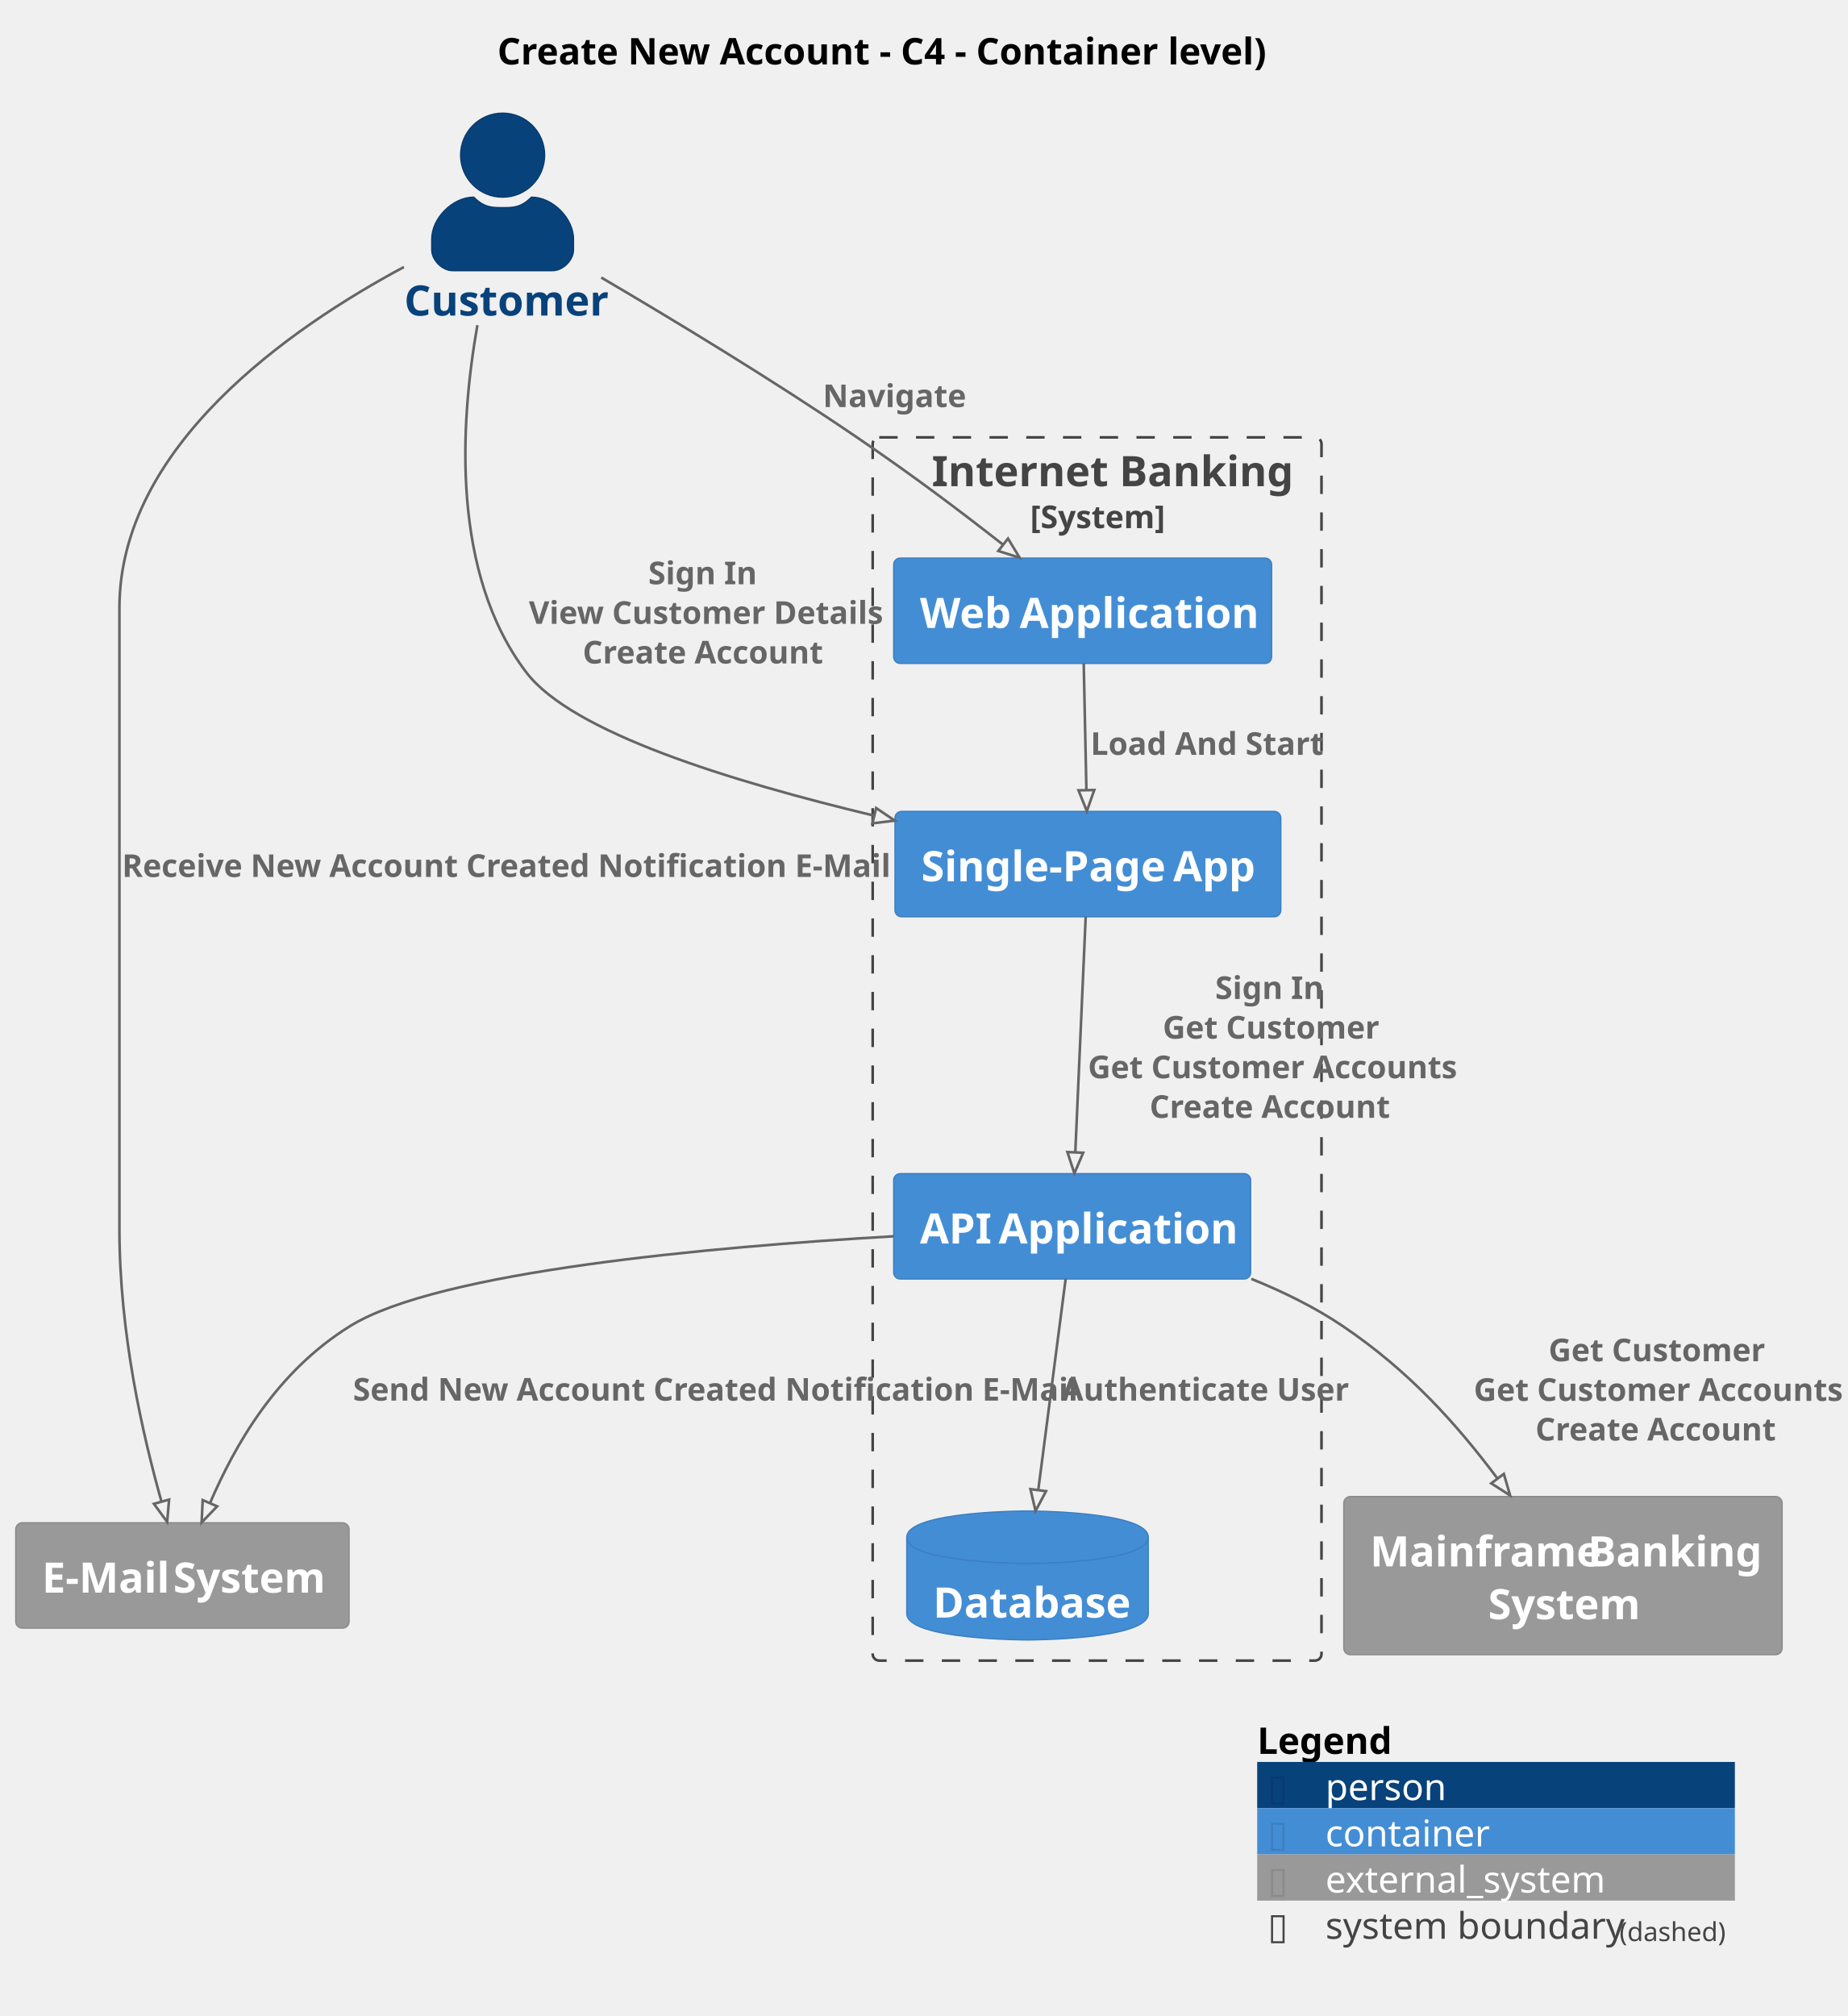
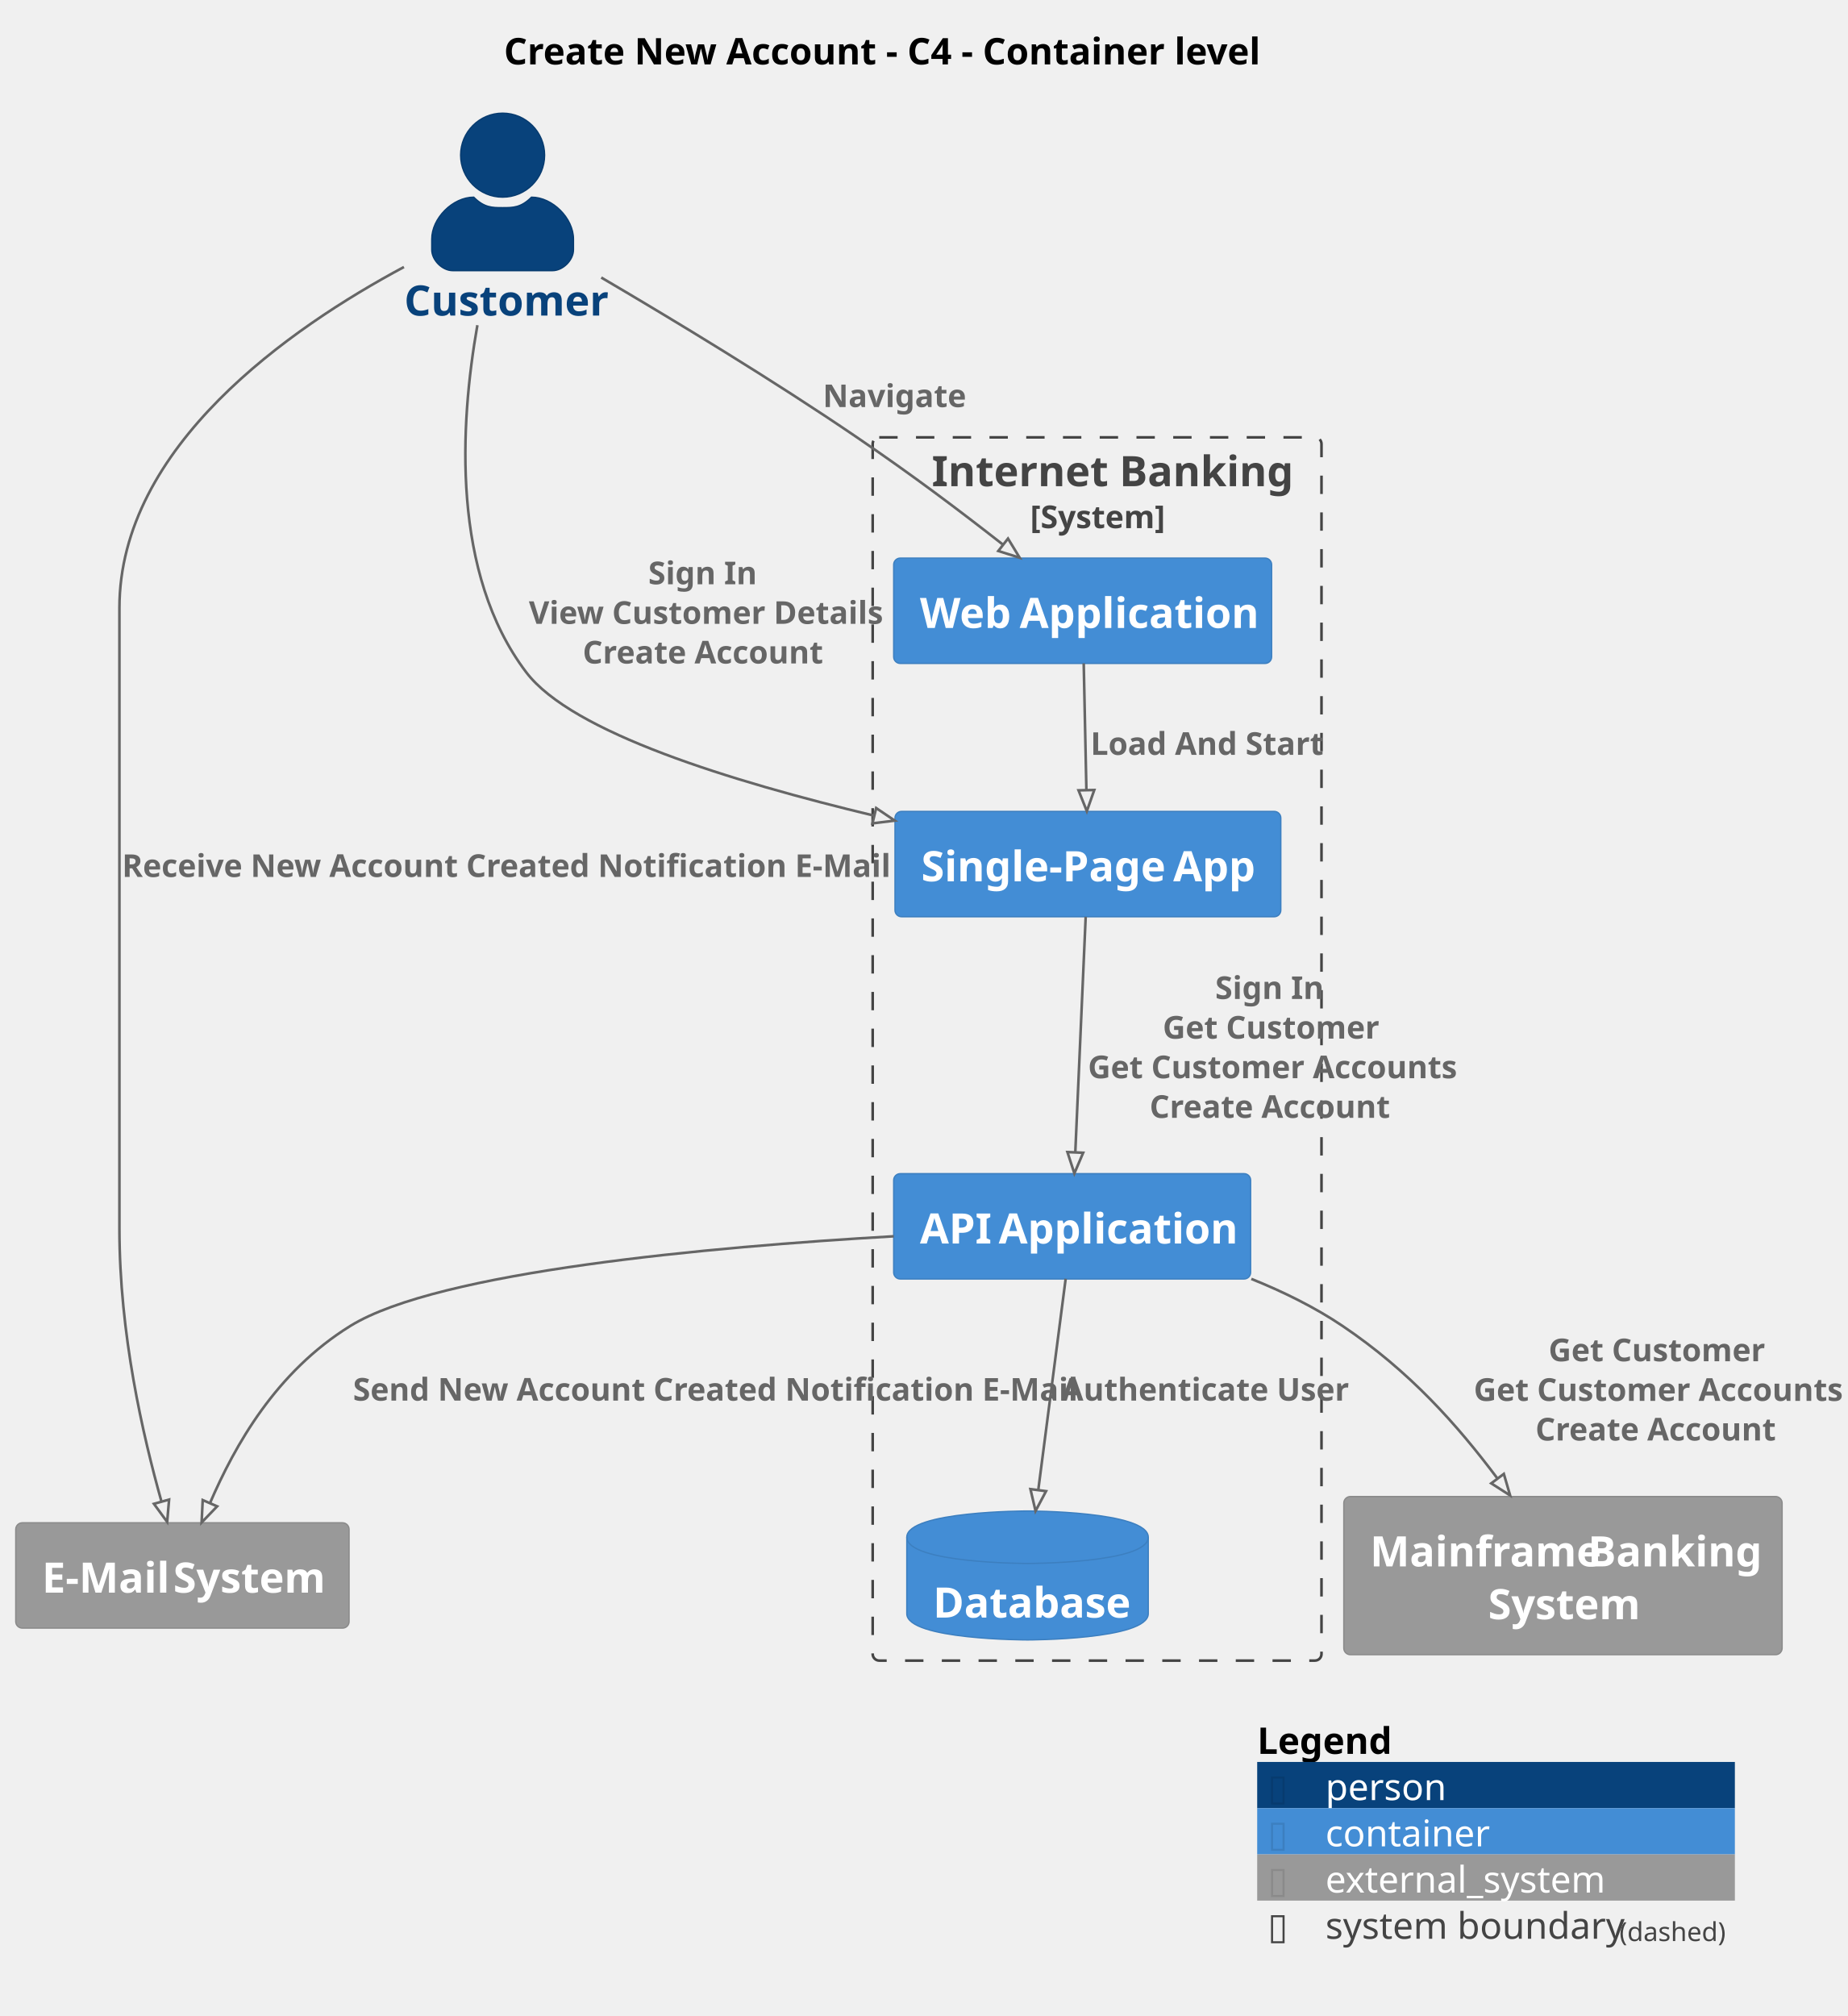
<svg xmlns="http://www.w3.org/2000/svg" contentStyleType="text/css" height="768px" preserveAspectRatio="none" style="width:704px;height:768px;background:#FFFFFF;" version="1.1" viewBox="0 0 704 768" width="704px" zoomAndPan="magnify">
  <defs />
  <g>
-     <text fill="#000000" font-family="sans-serif" font-size="14" font-weight="bold" lengthAdjust="spacing" textLength="299" x="189.5" y="24.533">Create New Account - C4 - Container level)</text>
+     <text fill="#000000" font-family="sans-serif" font-size="14" font-weight="bold" lengthAdjust="spacing" textLength="294" x="192" y="24.533">Create New Account - C4 - Container level</text>
    <g id="cluster_BigBankPlc.SoftwareSystems.InternetBanking">
      <rect fill="none" height="466" rx="2.5" ry="2.5" style="stroke:#444444;stroke-width:1.0;stroke-dasharray:7.0,7.0;" width="171" x="332.5" y="166.609" />
      <text fill="#444444" font-family="sans-serif" font-size="16" font-weight="bold" lengthAdjust="spacing" textLength="126" x="355" y="185.219">Internet Banking</text>
      <text fill="#444444" font-family="sans-serif" font-size="12" font-weight="bold" lengthAdjust="spacing" textLength="51" x="392.5" y="201.191">[System]</text>
    </g>
    <g id="elem_BigBankPlc.Actors.Customer">
      <ellipse cx="191.5" cy="59.109" fill="#08427B" rx="16" ry="16" style="stroke:#073B6F;stroke-width:0.5;" />
      <path d="M191.5,79.109 C195.5,79.109 198.5,79.109 202.5,75.109 C210.5,75.109 218.5,83.109 218.5,91.109 L218.5,95.109 C218.5,99.109 214.5,103.109 210.5,103.109 L172.5,103.109 C168.5,103.109 164.5,99.109 164.5,95.109 L164.5,91.109 C164.5,83.109 172.5,75.109 180.5,75.109 C184.5,79.109 187.5,79.109 191.5,79.109 " fill="#08427B" style="stroke:#073B6F;stroke-width:0.5;" />
      <text fill="#08427B" font-family="sans-serif" font-size="16" font-weight="bold" lengthAdjust="spacing" textLength="75" x="154" y="120.219">Customer</text>
    </g>
    <g id="elem_BigBankPlc.SoftwareSystems.MainframeBankingSystem">
      <rect fill="#999999" height="60.25" rx="2.5" ry="2.5" style="stroke:#8A8A8A;stroke-width:0.5;" width="167" x="512" y="570.109" />
      <text fill="#FFFFFF" font-family="sans-serif" font-size="16" font-weight="bold" lengthAdjust="spacing" textLength="79" x="522" y="596.719">Mainframe</text>
      <text fill="#FFFFFF" font-family="sans-serif" font-size="16" font-weight="bold" lengthAdjust="spacing" textLength="4" x="601" y="596.719"> </text>
      <text fill="#FFFFFF" font-family="sans-serif" font-size="16" font-weight="bold" lengthAdjust="spacing" textLength="64" x="605" y="596.719">Banking</text>
      <text fill="#FFFFFF" font-family="sans-serif" font-size="16" font-weight="bold" lengthAdjust="spacing" textLength="57" x="567" y="616.844">System</text>
    </g>
    <g id="elem_BigBankPlc.SoftwareSystems.EMailSystem">
      <rect fill="#999999" height="40.125" rx="2.5" ry="2.5" style="stroke:#8A8A8A;stroke-width:0.5;" width="127" x="6" y="580.109" />
      <text fill="#FFFFFF" font-family="sans-serif" font-size="16" font-weight="bold" lengthAdjust="spacing" textLength="46" x="16" y="606.719">E-Mail</text>
      <text fill="#FFFFFF" font-family="sans-serif" font-size="16" font-weight="bold" lengthAdjust="spacing" textLength="4" x="62" y="606.719"> </text>
      <text fill="#FFFFFF" font-family="sans-serif" font-size="16" font-weight="bold" lengthAdjust="spacing" textLength="57" x="66" y="606.719">System</text>
    </g>
    <g id="elem_BigBankPlc.SoftwareSystems.InternetBanking.Containers.WebApplication">
      <rect fill="#438DD5" height="40.125" rx="2.5" ry="2.5" style="stroke:#3C7FC0;stroke-width:0.5;" width="144" x="340.5" y="212.609" />
      <text fill="#FFFFFF" font-family="sans-serif" font-size="16" font-weight="bold" lengthAdjust="spacing" textLength="34" x="350.5" y="239.219">Web</text>
      <text fill="#FFFFFF" font-family="sans-serif" font-size="16" font-weight="bold" lengthAdjust="spacing" textLength="4" x="384.5" y="239.219"> </text>
      <text fill="#FFFFFF" font-family="sans-serif" font-size="16" font-weight="bold" lengthAdjust="spacing" textLength="86" x="388.5" y="239.219">Application</text>
    </g>
    <g id="elem_BigBankPlc.SoftwareSystems.InternetBanking.Containers.SinglePageApp">
      <rect fill="#438DD5" height="40.125" rx="2.5" ry="2.5" style="stroke:#3C7FC0;stroke-width:0.5;" width="147" x="341" y="309.109" />
      <text fill="#FFFFFF" font-family="sans-serif" font-size="16" font-weight="bold" lengthAdjust="spacing" textLength="92" x="351" y="335.719">Single-Page</text>
      <text fill="#FFFFFF" font-family="sans-serif" font-size="16" font-weight="bold" lengthAdjust="spacing" textLength="4" x="443" y="335.719"> </text>
      <text fill="#FFFFFF" font-family="sans-serif" font-size="16" font-weight="bold" lengthAdjust="spacing" textLength="31" x="447" y="335.719">App</text>
    </g>
    <g id="elem_BigBankPlc.SoftwareSystems.InternetBanking.Containers.APIApplication">
      <rect fill="#438DD5" height="40.125" rx="2.5" ry="2.5" style="stroke:#3C7FC0;stroke-width:0.5;" width="136" x="340.5" y="447.109" />
      <text fill="#FFFFFF" font-family="sans-serif" font-size="16" font-weight="bold" lengthAdjust="spacing" textLength="26" x="350.5" y="473.719">API</text>
      <text fill="#FFFFFF" font-family="sans-serif" font-size="16" font-weight="bold" lengthAdjust="spacing" textLength="4" x="376.5" y="473.719"> </text>
      <text fill="#FFFFFF" font-family="sans-serif" font-size="16" font-weight="bold" lengthAdjust="spacing" textLength="86" x="380.5" y="473.719">Application</text>
    </g>
    <g id="elem_BigBankPlc.SoftwareSystems.InternetBanking.Containers.Database">
      <path d="M345.5,585.609 C345.5,575.609 391.5,575.609 391.5,575.609 C391.5,575.609 437.5,575.609 437.5,585.609 L437.5,614.734 C437.5,624.734 391.5,624.734 391.5,624.734 C391.5,624.734 345.5,624.734 345.5,614.734 L345.5,585.609 " fill="#438DD5" style="stroke:#3C7FC0;stroke-width:0.5;" />
      <path d="M345.5,585.609 C345.5,595.609 391.5,595.609 391.5,595.609 C391.5,595.609 437.5,595.609 437.5,585.609 " fill="none" style="stroke:#3C7FC0;stroke-width:0.5;" />
      <text fill="#FFFFFF" font-family="sans-serif" font-size="16" font-weight="bold" lengthAdjust="spacing" textLength="72" x="355.5" y="616.219">Database</text>
    </g>
    <polygon fill="none" points="388.503,212.464,384.054,205.17,380.355,209.894,388.503,212.464" style="stroke:#666666;stroke-width:1.0;" />
    <path d="M229.082,105.728 C256.519,121.834 294.376,144.732 326.5,166.609 C348.002,181.253 365.209,194.225 382.204,207.532 " fill="none" style="stroke:#666666;stroke-width:1.0;" />
    <text fill="#666666" font-family="sans-serif" font-size="12" font-weight="bold" lengthAdjust="spacing" textLength="49" x="313.5" y="155.066">Navigate</text>
    <polygon fill="none" points="414.096,309.014,416.926,300.953,410.927,301.08,414.096,309.014" style="stroke:#666666;stroke-width:1.0;" />
    <path d="M412.905,252.733 C413.252,269.128 413.58,284.629 413.927,301.016 " fill="none" style="stroke:#666666;stroke-width:1.0;" />
    <text fill="#666666" font-family="sans-serif" font-size="12" font-weight="bold" lengthAdjust="spacing" textLength="84" x="415.5" y="287.566">Load And Start</text>
    <polygon fill="none" points="340.902,312.615,333.824,307.83,332.423,313.664,340.902,312.615" style="stroke:#666666;stroke-width:1.0;" />
    <path d="M181.889,123.884 C175.202,161.779 171.936,218.477 200.5,256.109 C217.949,279.098 278.348,297.594 333.123,310.747 " fill="none" style="stroke:#666666;stroke-width:1.0;" />
    <text fill="#666666" font-family="sans-serif" font-size="12" font-weight="bold" lengthAdjust="spacing" textLength="38" x="247" y="222.566">Sign In</text>
    <text fill="#666666" font-family="sans-serif" font-size="12" font-weight="bold" lengthAdjust="spacing" textLength="129" x="201.5" y="237.66">View Customer Details</text>
    <text fill="#666666" font-family="sans-serif" font-size="12" font-weight="bold" lengthAdjust="spacing" textLength="88" x="222" y="252.754">Create Account</text>
    <polygon fill="none" points="409.343,447.01,412.692,439.15,406.698,438.886,409.343,447.01" style="stroke:#666666;stroke-width:1.0;" />
    <path d="M413.653,349.306 C412.51,375.226 410.837,413.148 409.695,439.018 " fill="none" style="stroke:#666666;stroke-width:1.0;" />
    <text fill="#666666" font-family="sans-serif" font-size="12" font-weight="bold" lengthAdjust="spacing" textLength="38" x="463" y="380.566">Sign In</text>
    <text fill="#666666" font-family="sans-serif" font-size="12" font-weight="bold" lengthAdjust="spacing" textLength="78" x="443" y="395.66">Get Customer</text>
    <text fill="#666666" font-family="sans-serif" font-size="12" font-weight="bold" lengthAdjust="spacing" textLength="135" x="414.5" y="410.754">Get Customer Accounts</text>
    <text fill="#666666" font-family="sans-serif" font-size="12" font-weight="bold" lengthAdjust="spacing" textLength="88" x="438" y="425.848">Create Account</text>
    <polygon fill="none" points="394.55,575.605,398.555,568.058,392.605,567.286,394.55,575.605" style="stroke:#666666;stroke-width:1.0;" />
    <path d="M406.028,487.158 C402.989,510.575 398.862,542.38 395.58,567.672 " fill="none" style="stroke:#666666;stroke-width:1.0;" />
    <text fill="#666666" font-family="sans-serif" font-size="12" font-weight="bold" lengthAdjust="spacing" textLength="102" x="404.5" y="533.566">Authenticate User</text>
    <polygon fill="none" points="575.367,569.688,572.974,561.486,568.171,565.082,575.367,569.688" style="stroke:#666666;stroke-width:1.0;" />
    <path d="M476.767,487.196 C488.859,492.067 500.944,497.993 511.5,505.109 C537.087,522.36 555.176,542.72 570.572,563.284 " fill="none" style="stroke:#666666;stroke-width:1.0;" />
    <text fill="#666666" font-family="sans-serif" font-size="12" font-weight="bold" lengthAdjust="spacing" textLength="78" x="590" y="518.566">Get Customer</text>
    <text fill="#666666" font-family="sans-serif" font-size="12" font-weight="bold" lengthAdjust="spacing" textLength="135" x="561.5" y="533.66">Get Customer Accounts</text>
    <text fill="#666666" font-family="sans-serif" font-size="12" font-weight="bold" lengthAdjust="spacing" textLength="88" x="585" y="548.754">Create Account</text>
    <polygon fill="none" points="76.816,579.995,82.741,573.84,77.233,571.461,76.816,579.995" style="stroke:#666666;stroke-width:1.0;" />
    <path d="M340.499,470.966 C270.515,475.002 167.106,484.348 133.5,505.109 C105.114,522.645 89.486,550.65 79.987,572.65 " fill="none" style="stroke:#666666;stroke-width:1.0;" />
    <text fill="#666666" font-family="sans-serif" font-size="12" font-weight="bold" lengthAdjust="spacing" textLength="259" x="134.5" y="533.566">Send New Account Created Notification E-Mail</text>
    <polygon fill="none" points="63.69,579.781,64.423,571.269,58.645,572.886,63.69,579.781" style="stroke:#666666;stroke-width:1.0;" />
    <path d="M153.901,101.717 C110.643,124.883 45.5,169.996 45.5,231.609 C45.5,231.609 45.5,231.609 45.5,468.109 C45.5,508.341 54.431,546.697 61.534,572.077 " fill="none" style="stroke:#666666;stroke-width:1.0;" />
    <text fill="#666666" font-family="sans-serif" font-size="12" font-weight="bold" lengthAdjust="spacing" textLength="275" x="46.5" y="334.066">Receive New Account Created Notification E-Mail</text>
    <rect fill="none" height="17.609" style="stroke:none;stroke-width:1.0;" width="182" x="479" y="653.609" />
    <text fill="#000000" font-family="sans-serif" font-size="14" font-weight="bold" lengthAdjust="spacing" textLength="53" x="479" y="668.143">Legend</text>
    <text fill="#FFFFFF" font-family="sans-serif" font-size="14" lengthAdjust="spacing" textLength="4" x="532" y="668.143"> </text>
    <rect fill="#08427B" height="17.609" style="stroke:none;stroke-width:1.0;" width="182" x="479" y="671.219" />
    <text fill="#073B6F" font-family="sans-serif" font-size="14" lengthAdjust="spacing" textLength="14" x="483" y="685.752">▯</text>
    <text fill="#FFFFFF" font-family="sans-serif" font-size="14" lengthAdjust="spacing" textLength="4" x="497" y="685.752"> </text>
    <text fill="#FFFFFF" font-family="sans-serif" font-size="14" lengthAdjust="spacing" textLength="44" x="505" y="685.752">person</text>
    <text fill="#FFFFFF" font-family="sans-serif" font-size="14" lengthAdjust="spacing" textLength="4" x="553" y="685.752"> </text>
    <rect fill="#438DD5" height="17.609" style="stroke:none;stroke-width:1.0;" width="182" x="479" y="688.828" />
    <text fill="#3C7FC0" font-family="sans-serif" font-size="14" lengthAdjust="spacing" textLength="14" x="483" y="703.361">▯</text>
    <text fill="#FFFFFF" font-family="sans-serif" font-size="14" lengthAdjust="spacing" textLength="4" x="497" y="703.361"> </text>
    <text fill="#FFFFFF" font-family="sans-serif" font-size="14" lengthAdjust="spacing" textLength="59" x="505" y="703.361">container</text>
    <text fill="#FFFFFF" font-family="sans-serif" font-size="14" lengthAdjust="spacing" textLength="4" x="568" y="703.361"> </text>
    <rect fill="#999999" height="17.609" style="stroke:none;stroke-width:1.0;" width="182" x="479" y="706.438" />
    <text fill="#8A8A8A" font-family="sans-serif" font-size="14" lengthAdjust="spacing" textLength="14" x="483" y="720.971">▯</text>
    <text fill="#FFFFFF" font-family="sans-serif" font-size="14" lengthAdjust="spacing" textLength="4" x="497" y="720.971"> </text>
    <text fill="#FFFFFF" font-family="sans-serif" font-size="14" lengthAdjust="spacing" textLength="102" x="505" y="720.971">external_system</text>
    <text fill="#FFFFFF" font-family="sans-serif" font-size="14" lengthAdjust="spacing" textLength="4" x="611" y="720.971"> </text>
    <rect fill="none" height="17.609" style="stroke:none;stroke-width:1.0;" width="182" x="479" y="724.047" />
    <text fill="#444444" font-family="sans-serif" font-size="14" lengthAdjust="spacing" textLength="14" x="483" y="738.58">▯</text>
    <text fill="#FFFFFF" font-family="sans-serif" font-size="14" lengthAdjust="spacing" textLength="4" x="497" y="738.58"> </text>
    <text fill="#444444" font-family="sans-serif" font-size="14" lengthAdjust="spacing" textLength="108" x="505" y="738.58">system boundary</text>
    <text fill="#444444" font-family="sans-serif" font-size="10" lengthAdjust="spacing" textLength="40" x="617" y="739.459">(dashed)</text>
    <text fill="#FFFFFF" font-family="sans-serif" font-size="14" lengthAdjust="spacing" textLength="4" x="657" y="738.58"> </text>
    <line style="stroke:none;stroke-width:1.0;" x1="479" x2="661" y1="653.609" y2="653.609" />
    <line style="stroke:none;stroke-width:1.0;" x1="479" x2="661" y1="671.219" y2="671.219" />
    <line style="stroke:none;stroke-width:1.0;" x1="479" x2="661" y1="688.828" y2="688.828" />
    <line style="stroke:none;stroke-width:1.0;" x1="479" x2="661" y1="706.438" y2="706.438" />
    <line style="stroke:none;stroke-width:1.0;" x1="479" x2="661" y1="724.047" y2="724.047" />
    <line style="stroke:none;stroke-width:1.0;" x1="479" x2="661" y1="741.656" y2="741.656" />
    <line style="stroke:none;stroke-width:1.0;" x1="479" x2="479" y1="653.609" y2="741.656" />
    <line style="stroke:none;stroke-width:1.0;" x1="661" x2="661" y1="653.609" y2="741.656" />
  </g>
</svg>
